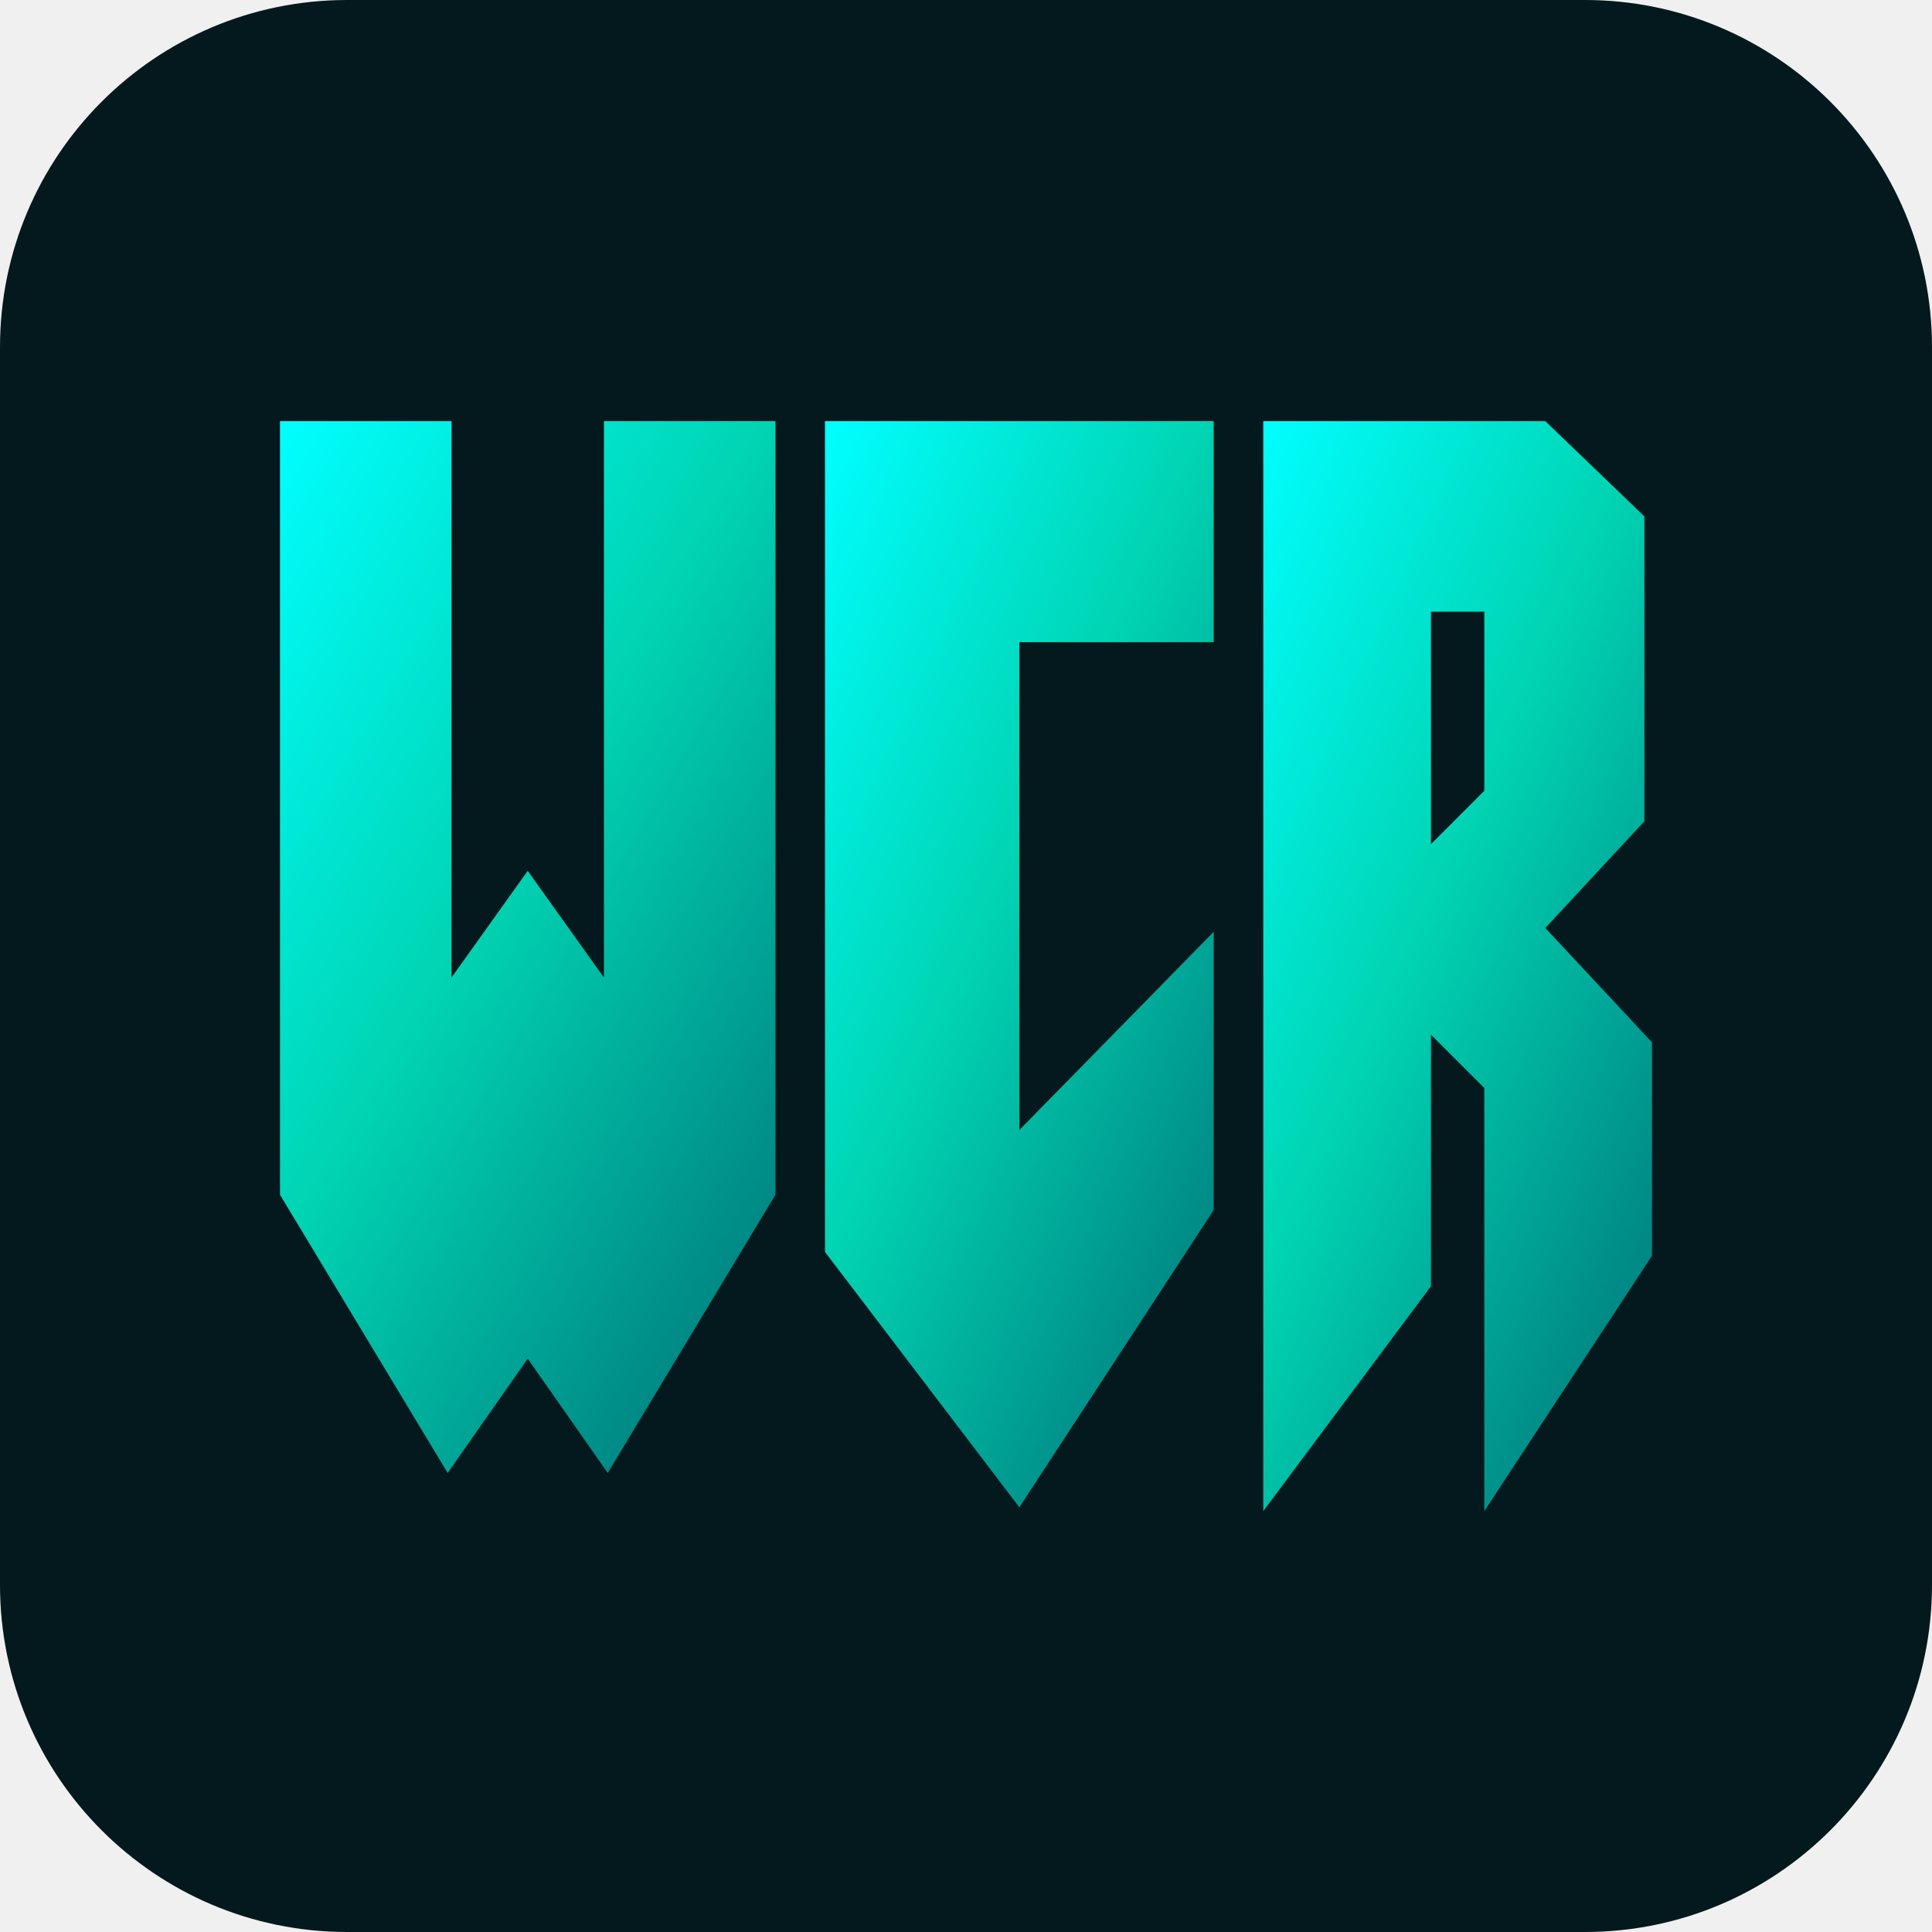
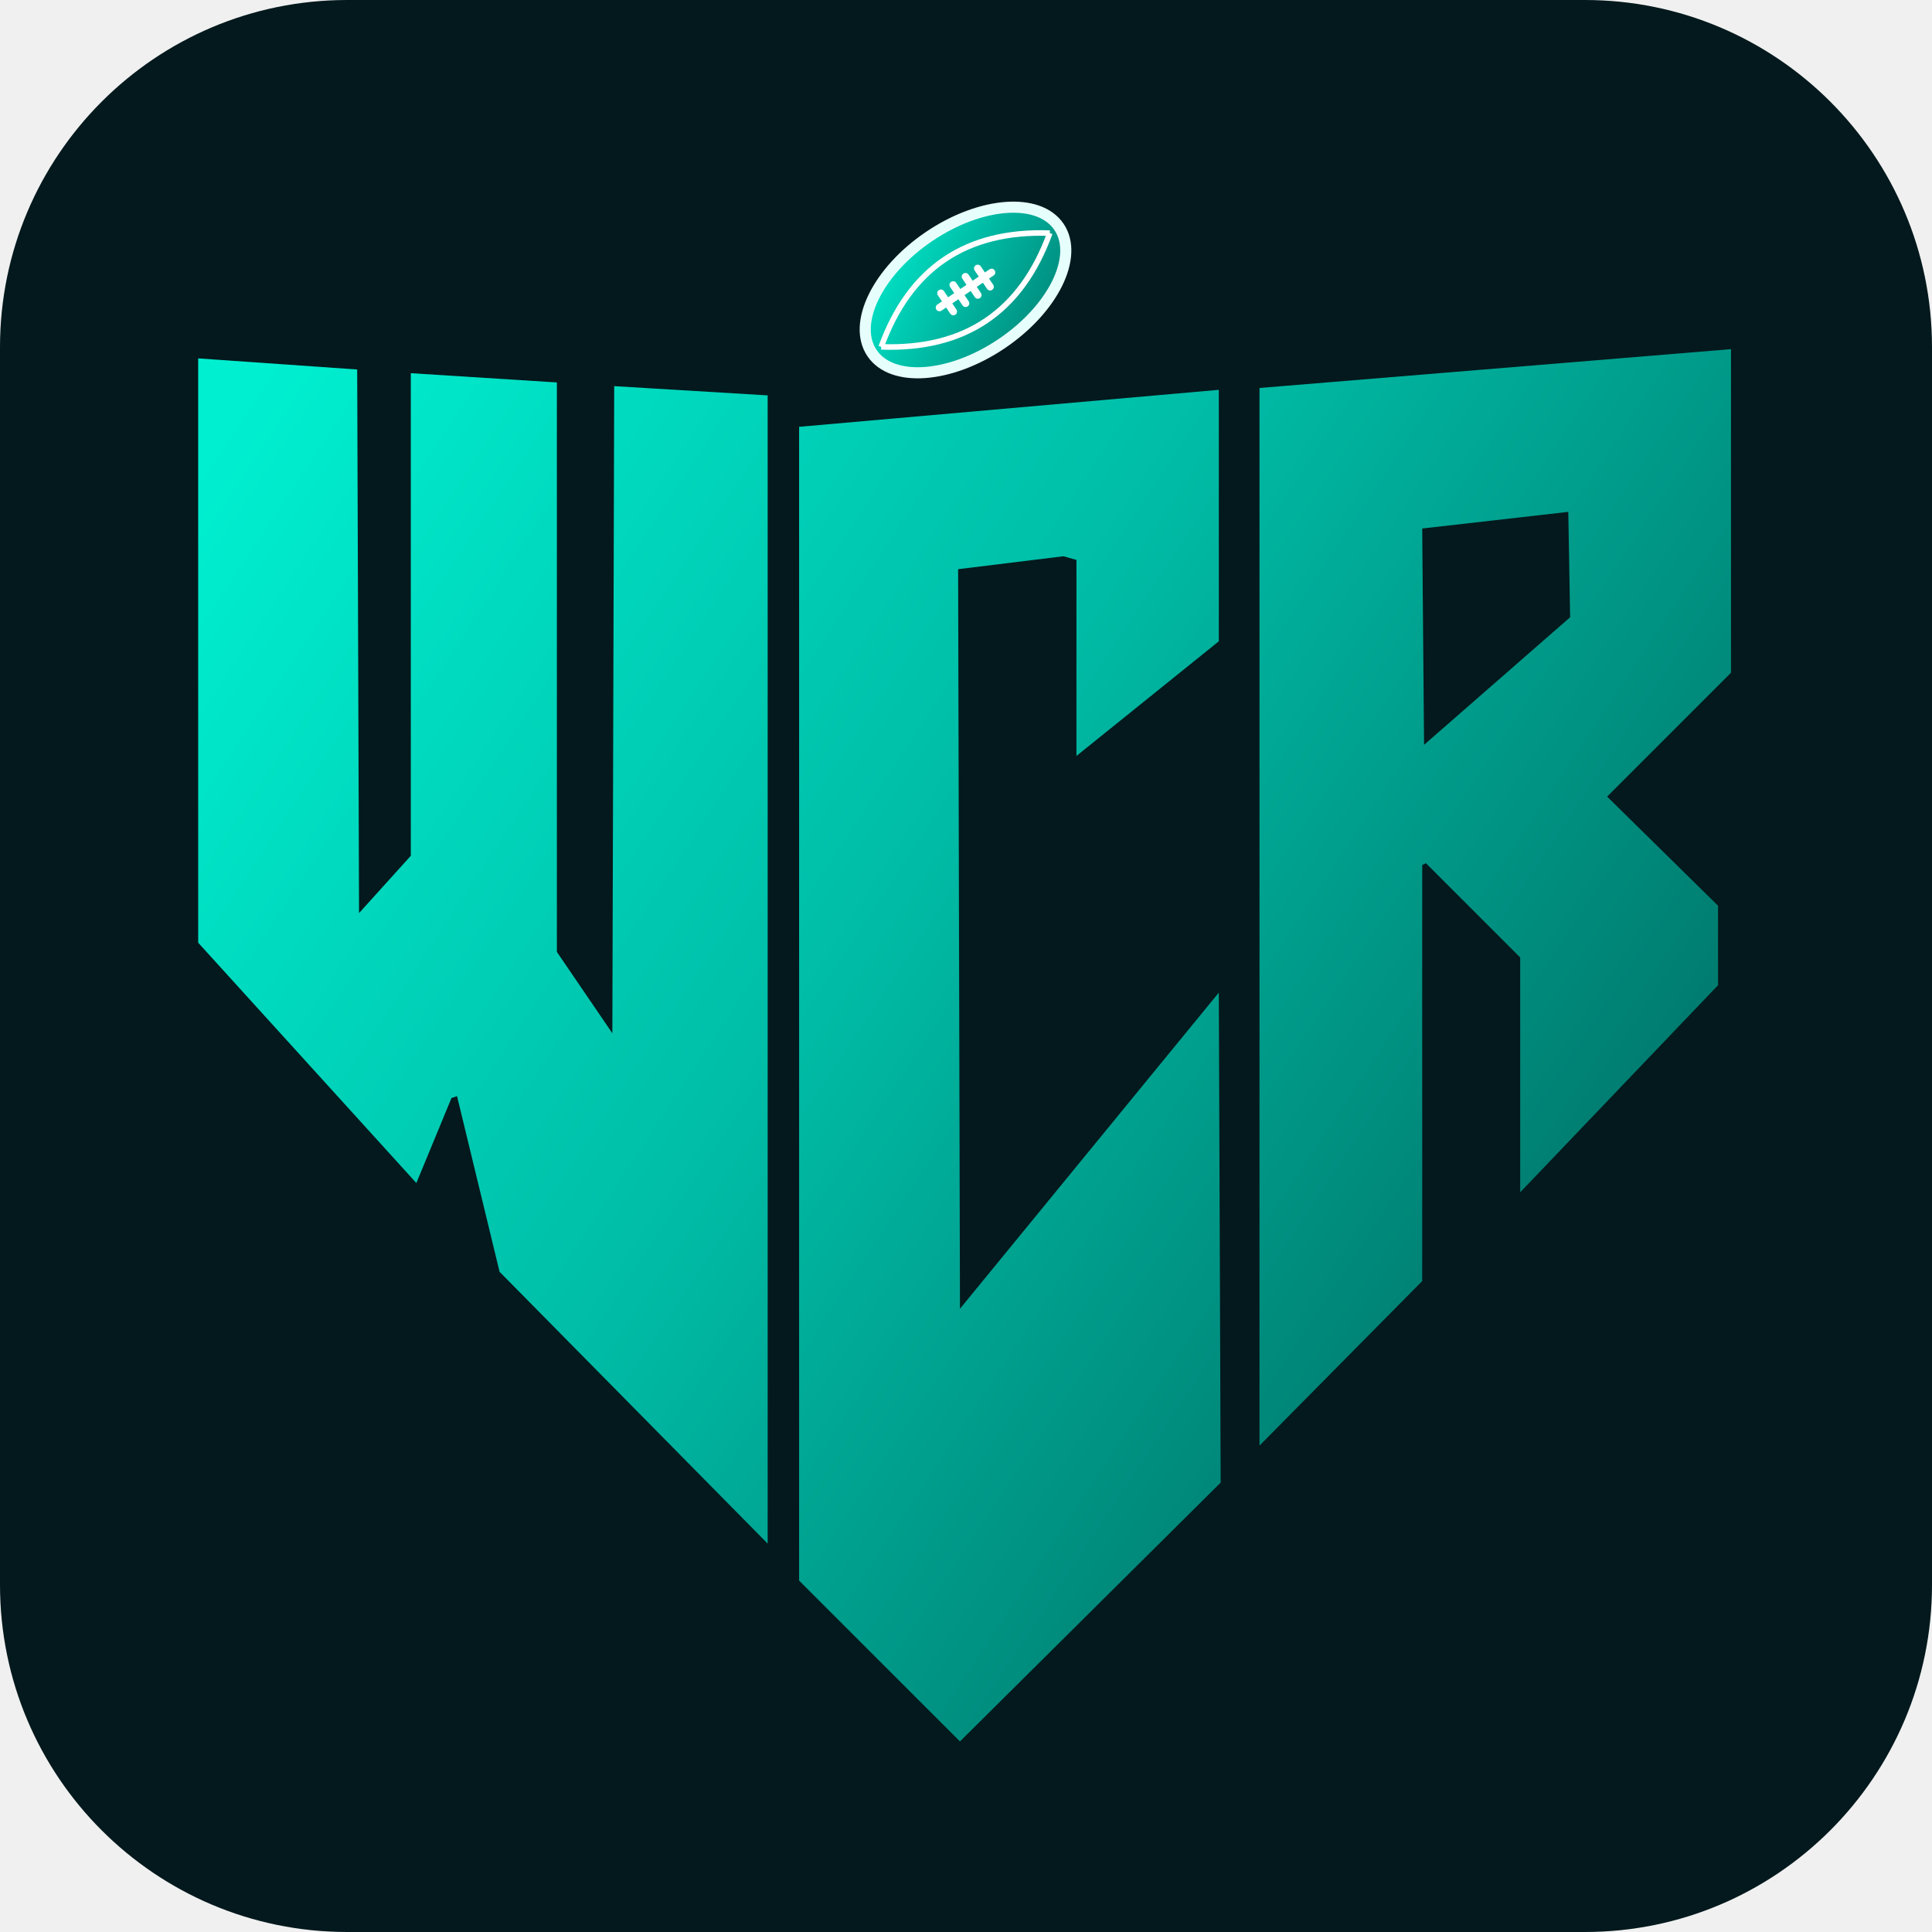
<svg xmlns="http://www.w3.org/2000/svg" role="img" aria-label="WCR social icon" viewBox="0 0 512 512">
  <defs>
-     <linearGradient id="grad" x1="0" y1="0" x2="0.8" y2="1">
-       <stop offset="0%" stop-color="#00FFFF" />
-       <stop offset="48%" stop-color="#00D4B3" />
-       <stop offset="100%" stop-color="#007F7F" />
+     <linearGradient id="teal" gradientUnits="userSpaceOnUse" x1="170" y1="430" x2="970" y2="960">
+       <stop stop-color="#00efd0" />
+       <stop offset=".45" stop-color="#00bda7" />
+       <stop offset="1" stop-color="#00695f" />
+     </linearGradient>
+     <linearGradient id="bg" x2="1" y2="1">
+       <stop stop-color="#00efd0" />
+       <stop offset="1" stop-color="#007f73" />
    </linearGradient>
  </defs>
-   <rect width="512" height="512" rx="92" fill="#04191D" />
-   <svg x="54" y="86" width="404" height="334" viewBox="0 0 400 330">
-     <g fill="url(#grad)">
-       <path d="M20 25H65V171L85 143L105 171V25H150V228L106 301L85 271L64 301L20 228Z" />
-       <path d="M163 25H265V83H214V211L265 159V232L214 310L163 243Z" />
-       <path fill-rule="evenodd" d="M278 25H352L378 50V130L352 158L380 188V244L336 311V200L322 186V252L278 311ZM322 75V136L336 122V75Z" />
+   <rect width="512" height="512" rx="92" fill="#04191d" />
+   <g transform="translate(-20 -102) scale(.49)">
+     <g transform="translate(563 365) rotate(-34)">
+       <ellipse rx="61" ry="35" fill="url(#bg)" stroke="#e7fffc" stroke-width="6" />
+       <path d="M-55 0Q0-40 55 0M-55 0Q0 40 55 0" stroke="#fff" stroke-width="3" fill="none" />
+       <path d="M-17 0H17M-12-6V6M-4-6V6M4-6V6M12-6V6" stroke="white" stroke-width="4" stroke-linecap="round" />
    </g>
-   </svg>
+     <g fill="url(#teal)">
+       <path fill-rule="evenodd" d="M889,485L890,542L811,611L810,494Z M700,419L473,439L473,1063L560,1150L701,1010L700,745L560,916L559,516L616,509L623,511L623,617L700,555Z M148,402L148,718L266,848L285,802L288,801L311,896L456,1043L456,422L373,417L372,767L342,723L342,415L263,410L263,671L235,702L234,408Z M977,397L722,418L722,990L810,901L810,676L812,675L863,726L863,853L970,741L970,698L910,639L977,572Z" />
+     </g>
+   </g>
</svg>
